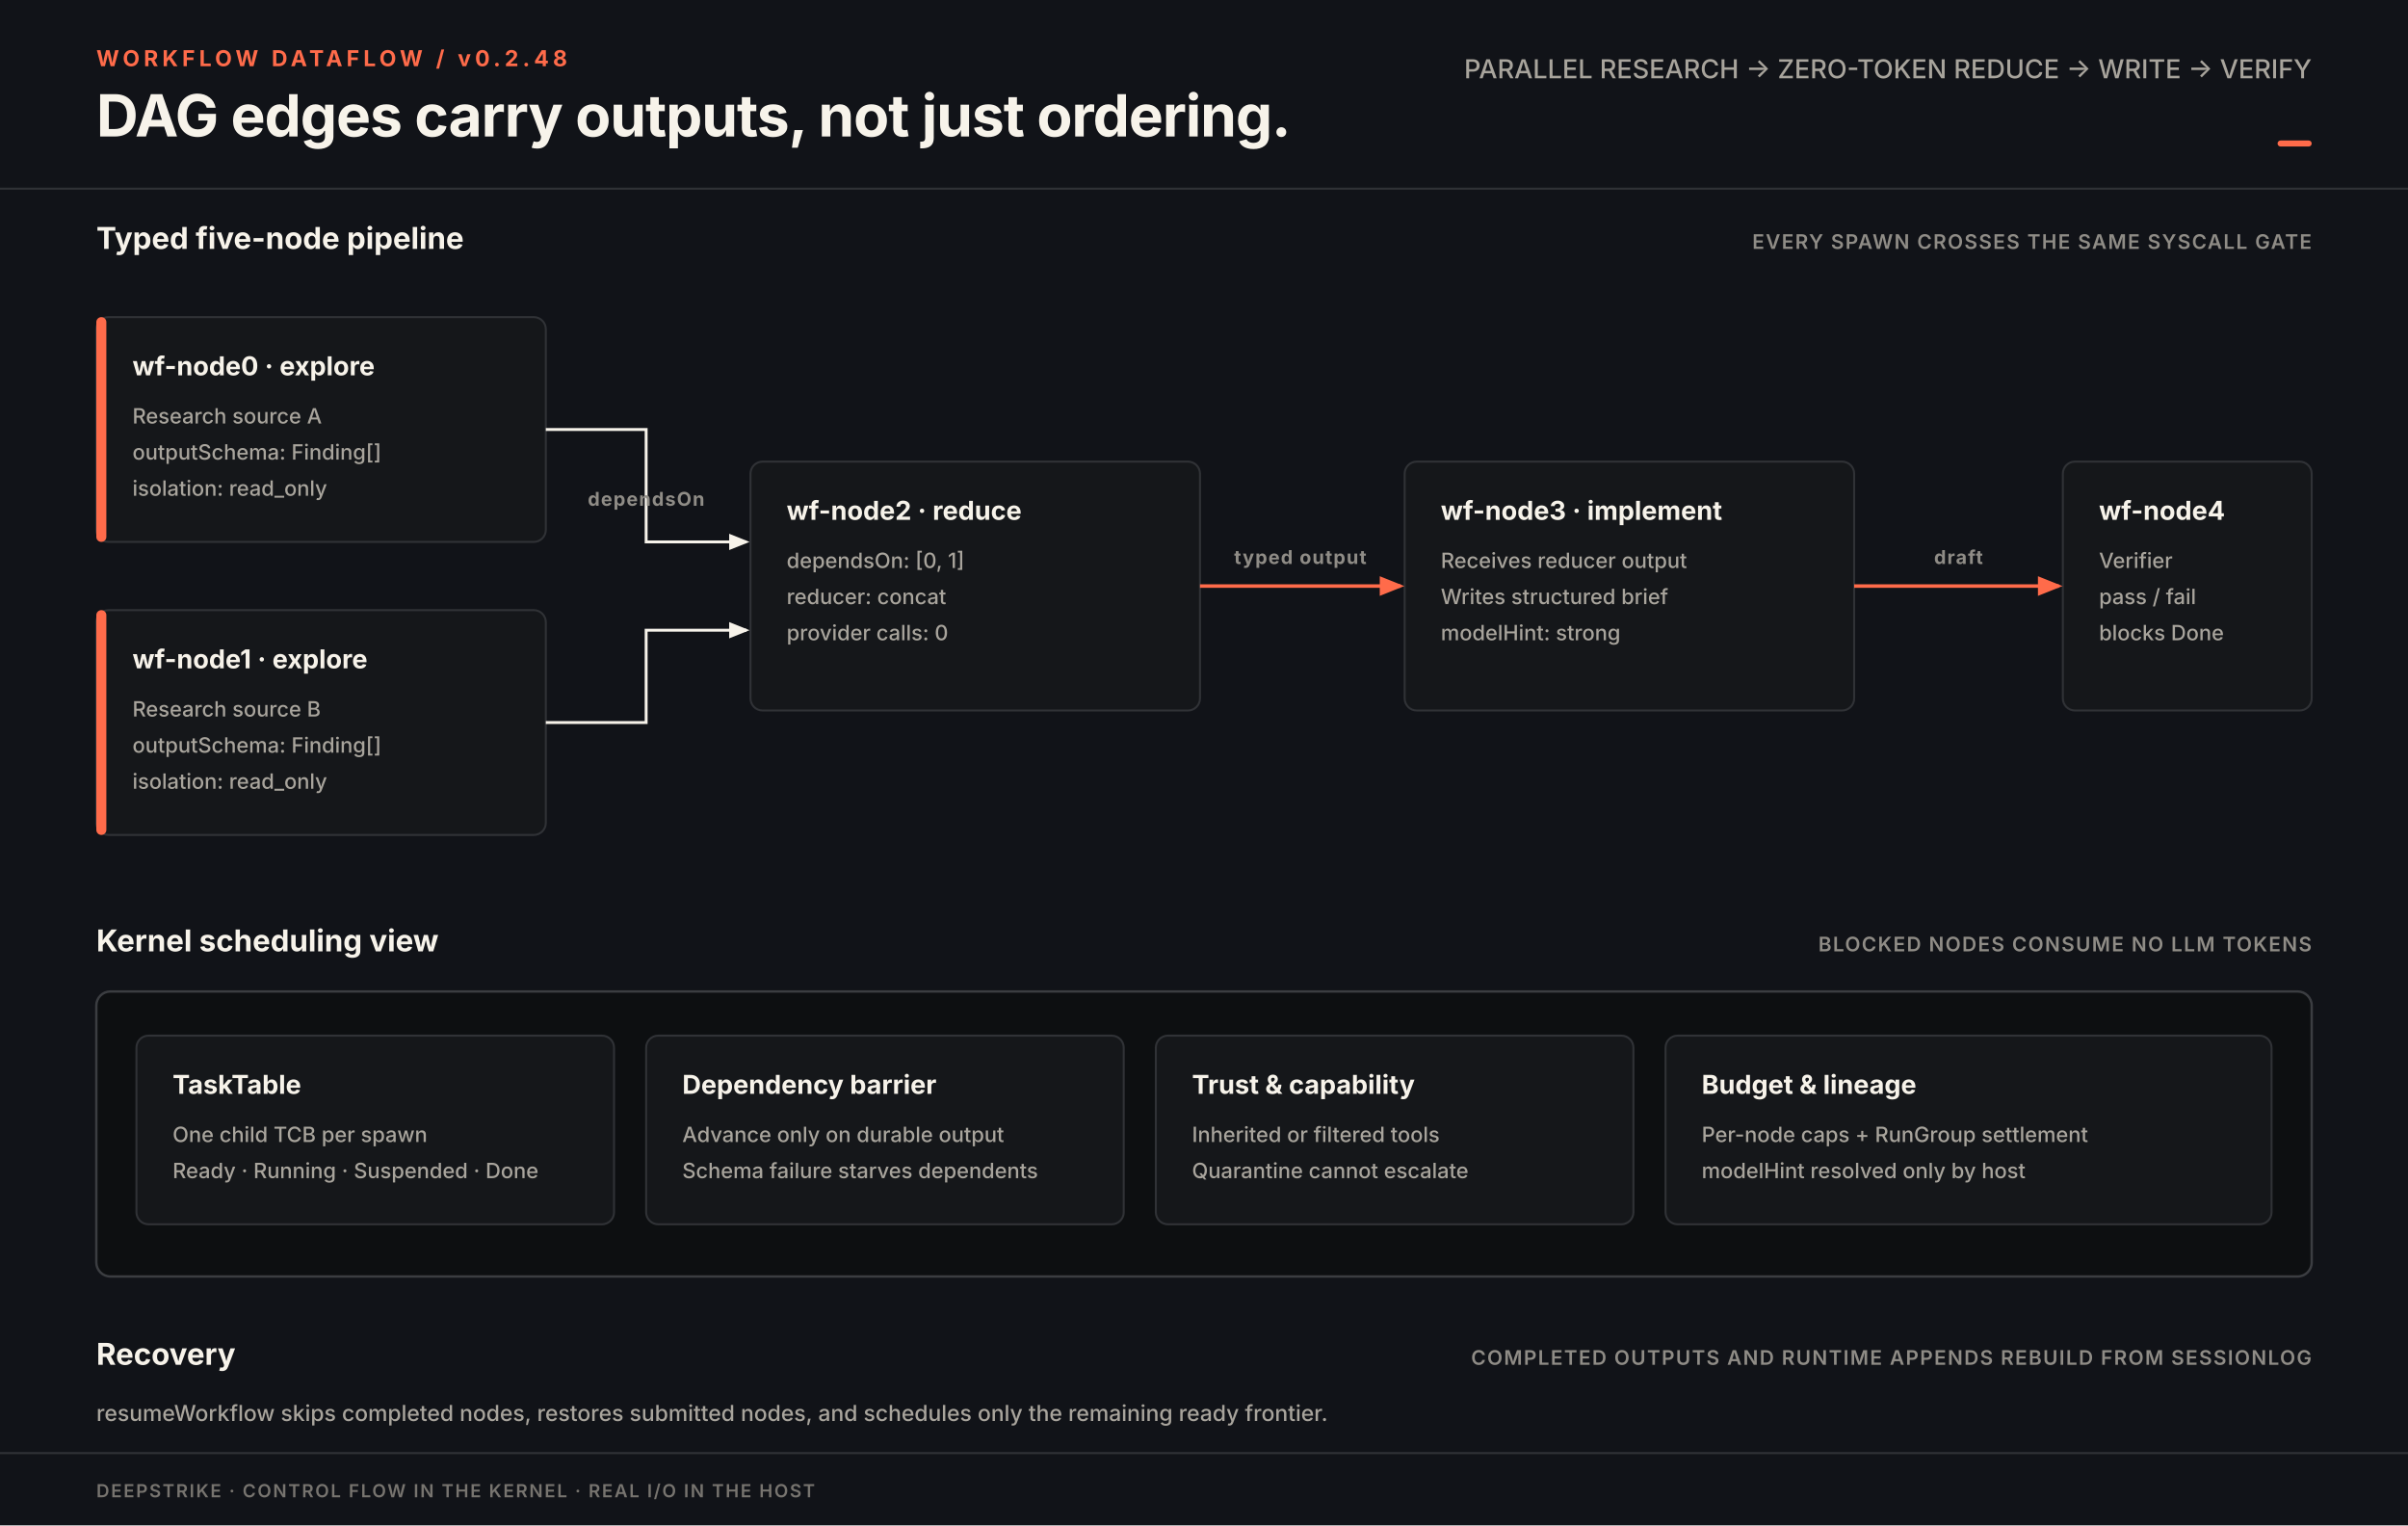
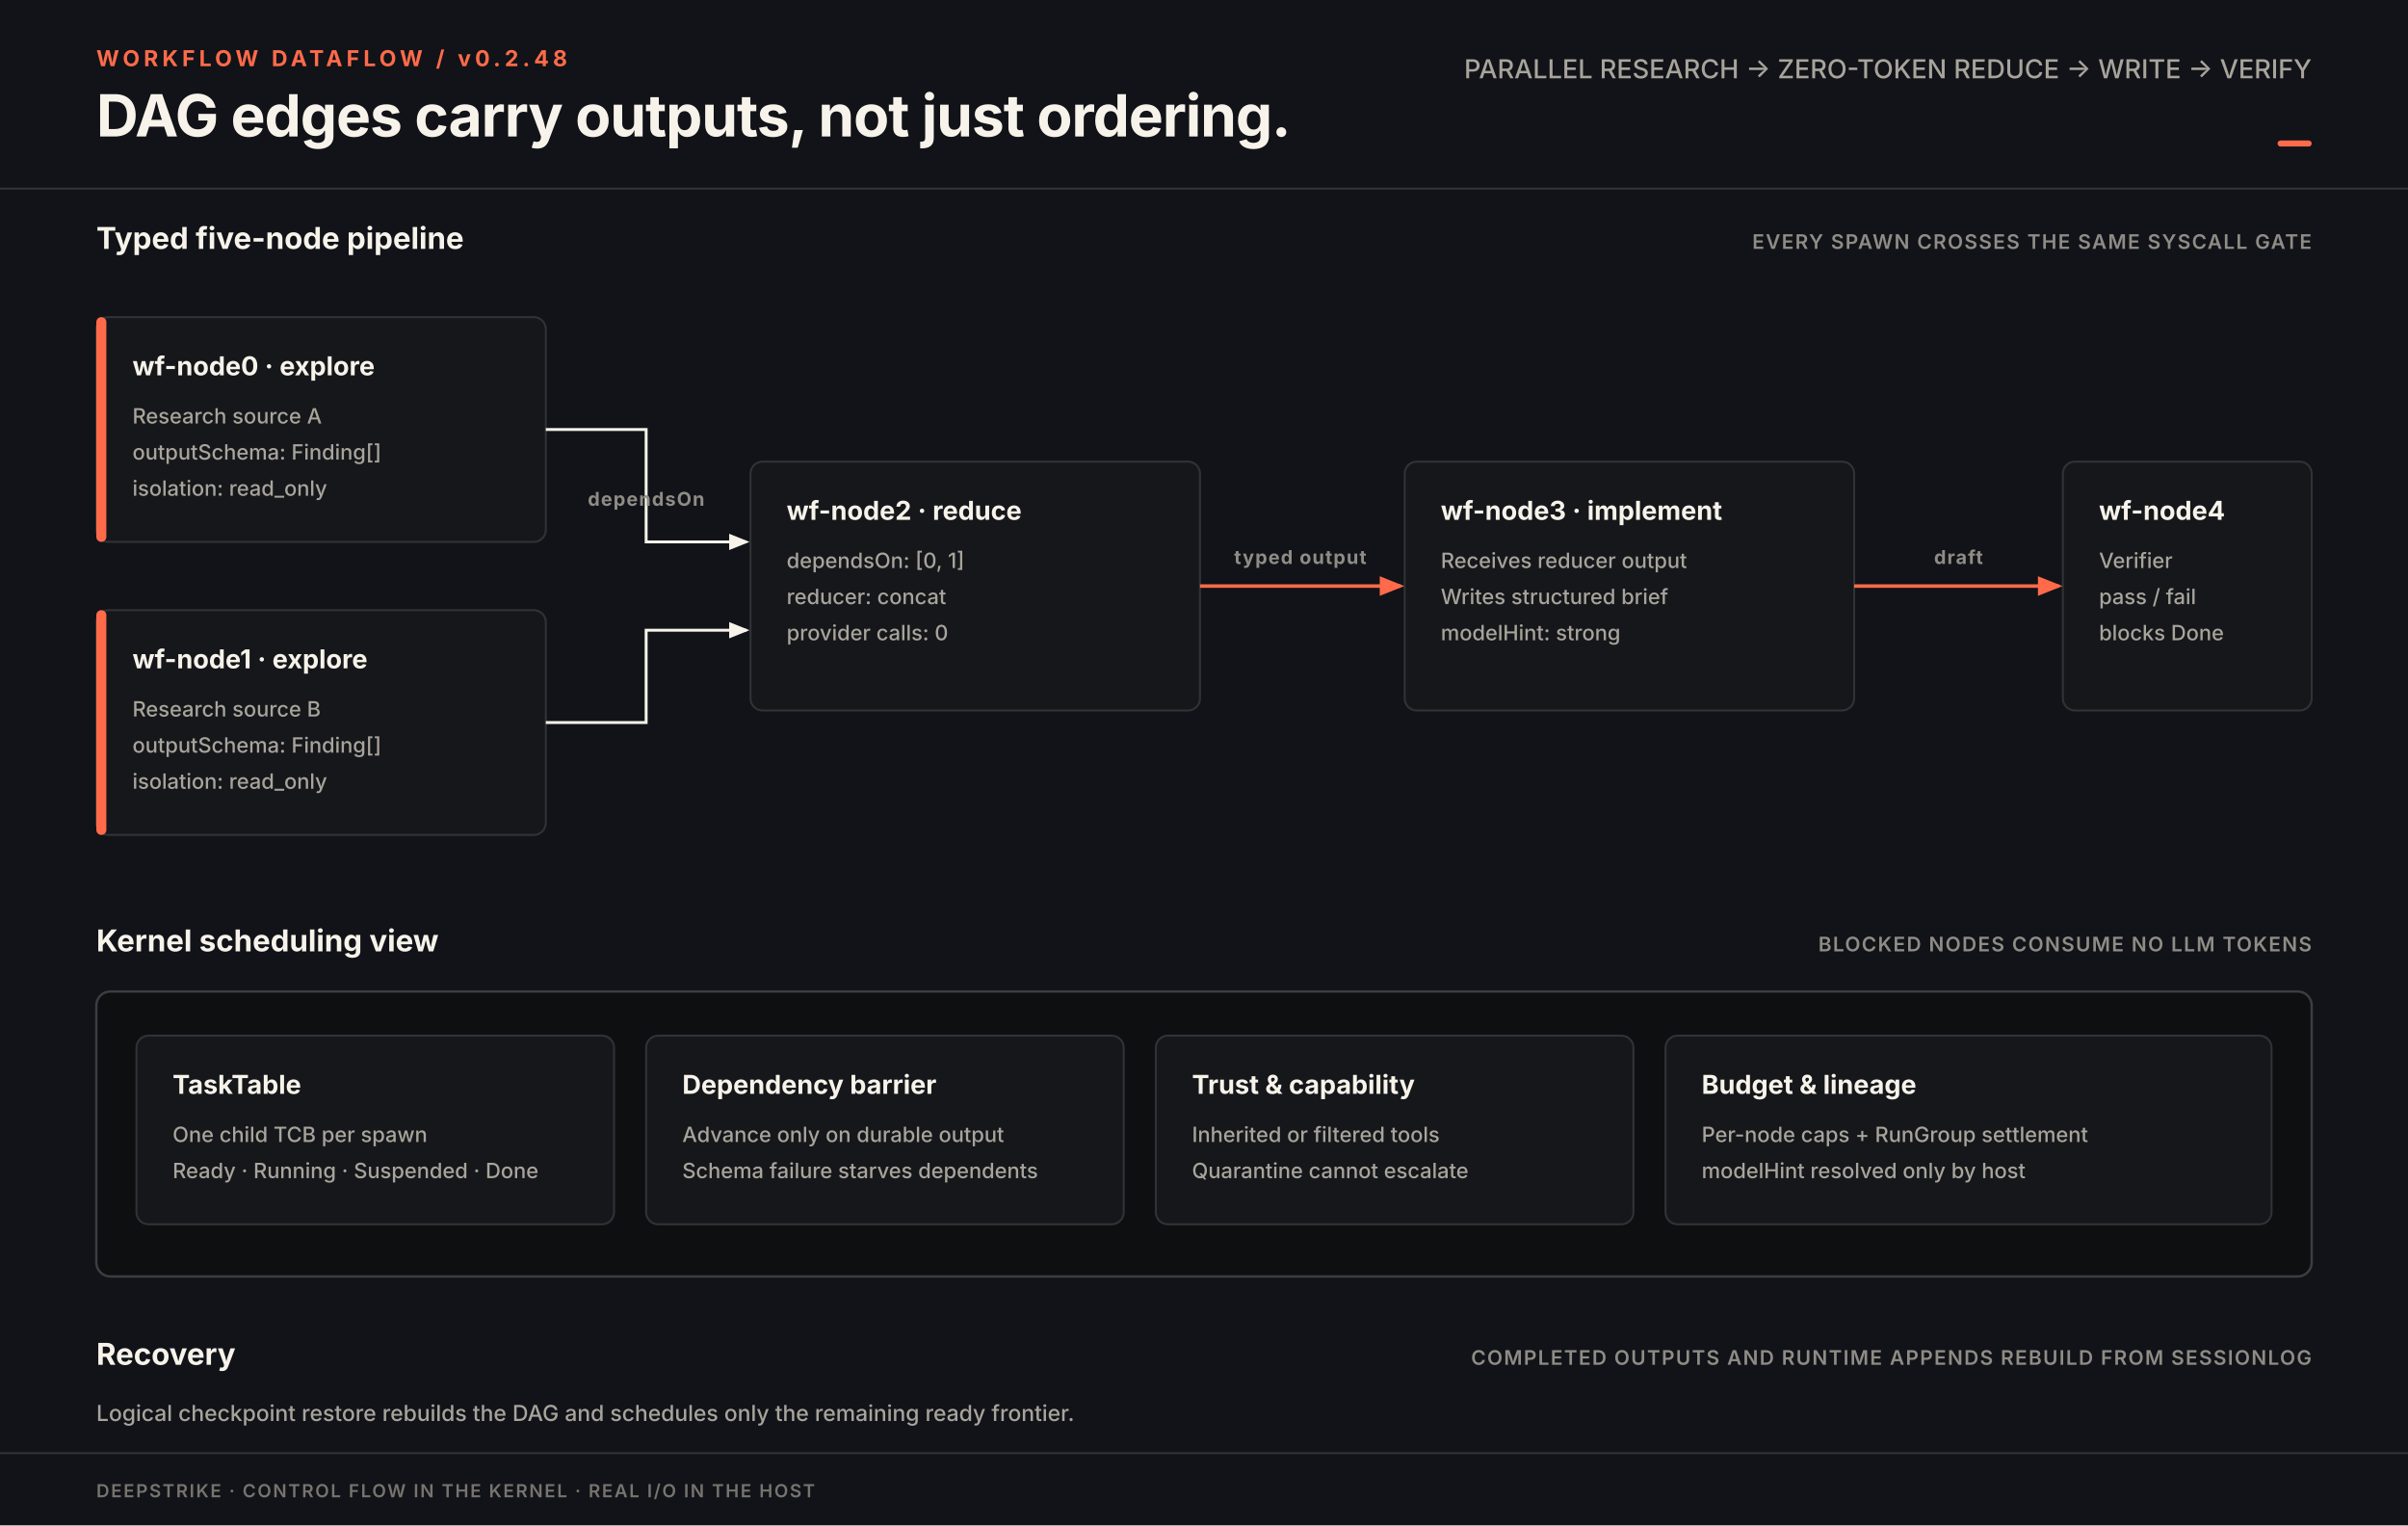
<svg xmlns="http://www.w3.org/2000/svg" viewBox="0 0 1200 760" role="img" aria-labelledby="title desc">
  <defs>
    <marker id="arrow-ivory" viewBox="0 0 10 10" refX="8.5" refY="5" markerWidth="7" markerHeight="7" orient="auto">
      <path d="M0 1 10 5 0 9Z" fill="#F7F3EA" />
    </marker>
    <marker id="arrow-coral" viewBox="0 0 10 10" refX="8.5" refY="5" markerWidth="7" markerHeight="7" orient="auto">
      <path d="M0 1 10 5 0 9Z" fill="#FF6B4A" />
    </marker>
    <style>
      text { font-family: Inter, ui-sans-serif, system-ui, -apple-system, "Segoe UI", "Noto Sans CJK SC", sans-serif; }
      .eyebrow { fill:#FF6B4A; font-size:11px; font-weight:700; letter-spacing:2px; }
      .title { fill:#F7F3EA; font-size:29px; font-weight:700; letter-spacing:-.45px; }
      .subtitle { fill:#A8A49C; font-size:13px; font-weight:450; }
      .section-title { fill:#F7F3EA; font-size:15px; font-weight:700; }
      .section-note { fill:#8F8C86; font-size:10px; font-weight:600; letter-spacing:.65px; }
      .card-title { fill:#F7F3EA; font-size:13px; font-weight:650; }
      .card-text { fill:#A8A49C; font-size:10.5px; font-weight:450; }
      .body { fill:#A8A49C; font-size:11px; font-weight:450; }
      .label { fill:#F7F3EA; font-size:11px; font-weight:650; }
      .micro { fill:#8F8C86; font-size:9.5px; font-weight:650; letter-spacing:.55px; }
      .pill-text { fill:#111318; font-size:9px; font-weight:750; letter-spacing:.5px; }
      .footer { fill:#77746F; font-size:9px; font-weight:600; letter-spacing:.8px; }
      .panel { fill:#15171A; stroke:#303236; stroke-width:1; }
      .panel-strong { fill:#191A1D; stroke:#F7F3EA; stroke-width:1.15; }
      .kernel { fill:#0D0F11; stroke:#3B3D41; stroke-width:1.2; }
      .soft { fill:#121316; stroke:#26282C; stroke-width:1; }
      .accent-fill { fill:#FF6B4A; }
      .pill.coral { fill:#FF6B4A; }
      .pill.ivory { fill:#F7F3EA; }
      .pill.muted { fill:#8F8C86; }
      .rule { fill:none; stroke:#303236; stroke-width:1; }
      .rule-coral { fill:none; stroke:#FF6B4A; stroke-width:1.2; }
      .flow { fill:none; stroke:#F7F3EA; stroke-width:1.45; marker-end:url(#arrow-ivory); }
      .flow-coral { stroke:#FF6B4A; stroke-width:1.75; marker-end:url(#arrow-coral); }
      .flow-dash { stroke-dasharray:5 5; }
    </style>
  </defs>
  <rect width="1200" height="760" fill="#111318" />
  <path d="M0 94H1200M0 724H1200" class="rule" />
  <text x="48" y="33" class="eyebrow" text-anchor="start">WORKFLOW DATAFLOW / v0.2.48</text>
  <text x="48" y="68" class="title" text-anchor="start">DAG edges carry outputs, not just ordering.</text>
  <text x="1152" y="39" class="subtitle" text-anchor="end">PARALLEL RESEARCH → ZERO-TOKEN REDUCE → WRITE → VERIFY</text>
  <rect x="1135" y="70" width="17" height="3" rx="1.5" class="accent-fill" />
  <text x="48" y="124" class="section-title" text-anchor="start">Typed five-node pipeline</text>
  <text x="1152" y="124" class="section-note" text-anchor="end">EVERY SPAWN CROSSES THE SAME SYSCALL GATE</text>
  <g>
    <rect x="48" y="158" width="224" height="112" rx="6" class="panel" />
    <rect x="48" y="158" width="5" height="112" rx="2.5" class="accent-fill" />
    <text x="66" y="187" class="card-title" text-anchor="start">wf-node0 · explore</text>
    <text x="66" y="211" class="card-text" text-anchor="start">Research source A</text>
    <text x="66" y="229" class="card-text" text-anchor="start">outputSchema: Finding[]</text>
    <text x="66" y="247" class="card-text" text-anchor="start">isolation: read_only</text>
  </g>
  <g>
    <rect x="48" y="304" width="224" height="112" rx="6" class="panel" />
    <rect x="48" y="304" width="5" height="112" rx="2.5" class="accent-fill" />
    <text x="66" y="333" class="card-title" text-anchor="start">wf-node1 · explore</text>
    <text x="66" y="357" class="card-text" text-anchor="start">Research source B</text>
    <text x="66" y="375" class="card-text" text-anchor="start">outputSchema: Finding[]</text>
    <text x="66" y="393" class="card-text" text-anchor="start">isolation: read_only</text>
  </g>
  <g>
    <rect x="374" y="230" width="224" height="124" rx="6" class="panel" />
    <text x="392" y="259" class="card-title" text-anchor="start">wf-node2 · reduce</text>
    <text x="392" y="283" class="card-text" text-anchor="start">dependsOn: [0, 1]</text>
    <text x="392" y="301" class="card-text" text-anchor="start">reducer: concat</text>
    <text x="392" y="319" class="card-text" text-anchor="start">provider calls: 0</text>
  </g>
  <g>
    <rect x="700" y="230" width="224" height="124" rx="6" class="panel" />
    <text x="718" y="259" class="card-title" text-anchor="start">wf-node3 · implement</text>
    <text x="718" y="283" class="card-text" text-anchor="start">Receives reducer output</text>
    <text x="718" y="301" class="card-text" text-anchor="start">Writes structured brief</text>
    <text x="718" y="319" class="card-text" text-anchor="start">modelHint: strong</text>
  </g>
  <g>
    <rect x="1028" y="230" width="124" height="124" rx="6" class="panel" />
    <text x="1046" y="259" class="card-title" text-anchor="start">wf-node4</text>
    <text x="1046" y="283" class="card-text" text-anchor="start">Verifier</text>
    <text x="1046" y="301" class="card-text" text-anchor="start">pass / fail</text>
    <text x="1046" y="319" class="card-text" text-anchor="start">blocks Done</text>
  </g>
  <path d="M272 214H322V270H372" class="flow" />
  <path d="M272 360H322V314H372" class="flow" />
  <path d="M598 292H698" class="flow flow-coral" />
  <path d="M924 292H1026" class="flow flow-coral" />
  <text x="322" y="252" class="micro" text-anchor="middle">dependsOn</text>
  <text x="648" y="281" class="micro" text-anchor="middle">typed output</text>
  <text x="976" y="281" class="micro" text-anchor="middle">draft</text>
  <text x="48" y="474" class="section-title" text-anchor="start">Kernel scheduling view</text>
  <text x="1152" y="474" class="section-note" text-anchor="end">BLOCKED NODES CONSUME NO LLM TOKENS</text>
  <rect x="48" y="494" width="1104" height="142" rx="7" class="kernel" />
  <g>
    <rect x="68" y="516" width="238" height="94" rx="6" class="panel" />
    <text x="86" y="545" class="card-title" text-anchor="start">TaskTable</text>
    <text x="86" y="569" class="card-text" text-anchor="start">One child TCB per spawn</text>
    <text x="86" y="587" class="card-text" text-anchor="start">Ready · Running · Suspended · Done</text>
  </g>
  <g>
    <rect x="322" y="516" width="238" height="94" rx="6" class="panel" />
    <text x="340" y="545" class="card-title" text-anchor="start">Dependency barrier</text>
    <text x="340" y="569" class="card-text" text-anchor="start">Advance only on durable output</text>
    <text x="340" y="587" class="card-text" text-anchor="start">Schema failure starves dependents</text>
  </g>
  <g>
    <rect x="576" y="516" width="238" height="94" rx="6" class="panel" />
    <text x="594" y="545" class="card-title" text-anchor="start">Trust &amp; capability</text>
    <text x="594" y="569" class="card-text" text-anchor="start">Inherited or filtered tools</text>
    <text x="594" y="587" class="card-text" text-anchor="start">Quarantine cannot escalate</text>
  </g>
  <g>
    <rect x="830" y="516" width="302" height="94" rx="6" class="panel" />
    <text x="848" y="545" class="card-title" text-anchor="start">Budget &amp; lineage</text>
    <text x="848" y="569" class="card-text" text-anchor="start">Per-node caps + RunGroup settlement</text>
    <text x="848" y="587" class="card-text" text-anchor="start">modelHint resolved only by host</text>
  </g>
  <text x="48" y="680" class="section-title" text-anchor="start">Recovery</text>
  <text x="1152" y="680" class="section-note" text-anchor="end">COMPLETED OUTPUTS AND RUNTIME APPENDS REBUILD FROM SESSIONLOG</text>
-   <text x="48" y="708" class="body" text-anchor="start">resumeWorkflow skips completed nodes, restores submitted nodes, and schedules only the remaining ready frontier.</text>
+   <text x="48" y="708" class="body" text-anchor="start">Logical checkpoint restore rebuilds the DAG and schedules only the remaining ready frontier.</text>
  <text x="48" y="746" class="footer" text-anchor="start">DEEPSTRIKE · CONTROL FLOW IN THE KERNEL · REAL I/O IN THE HOST</text>
</svg>
